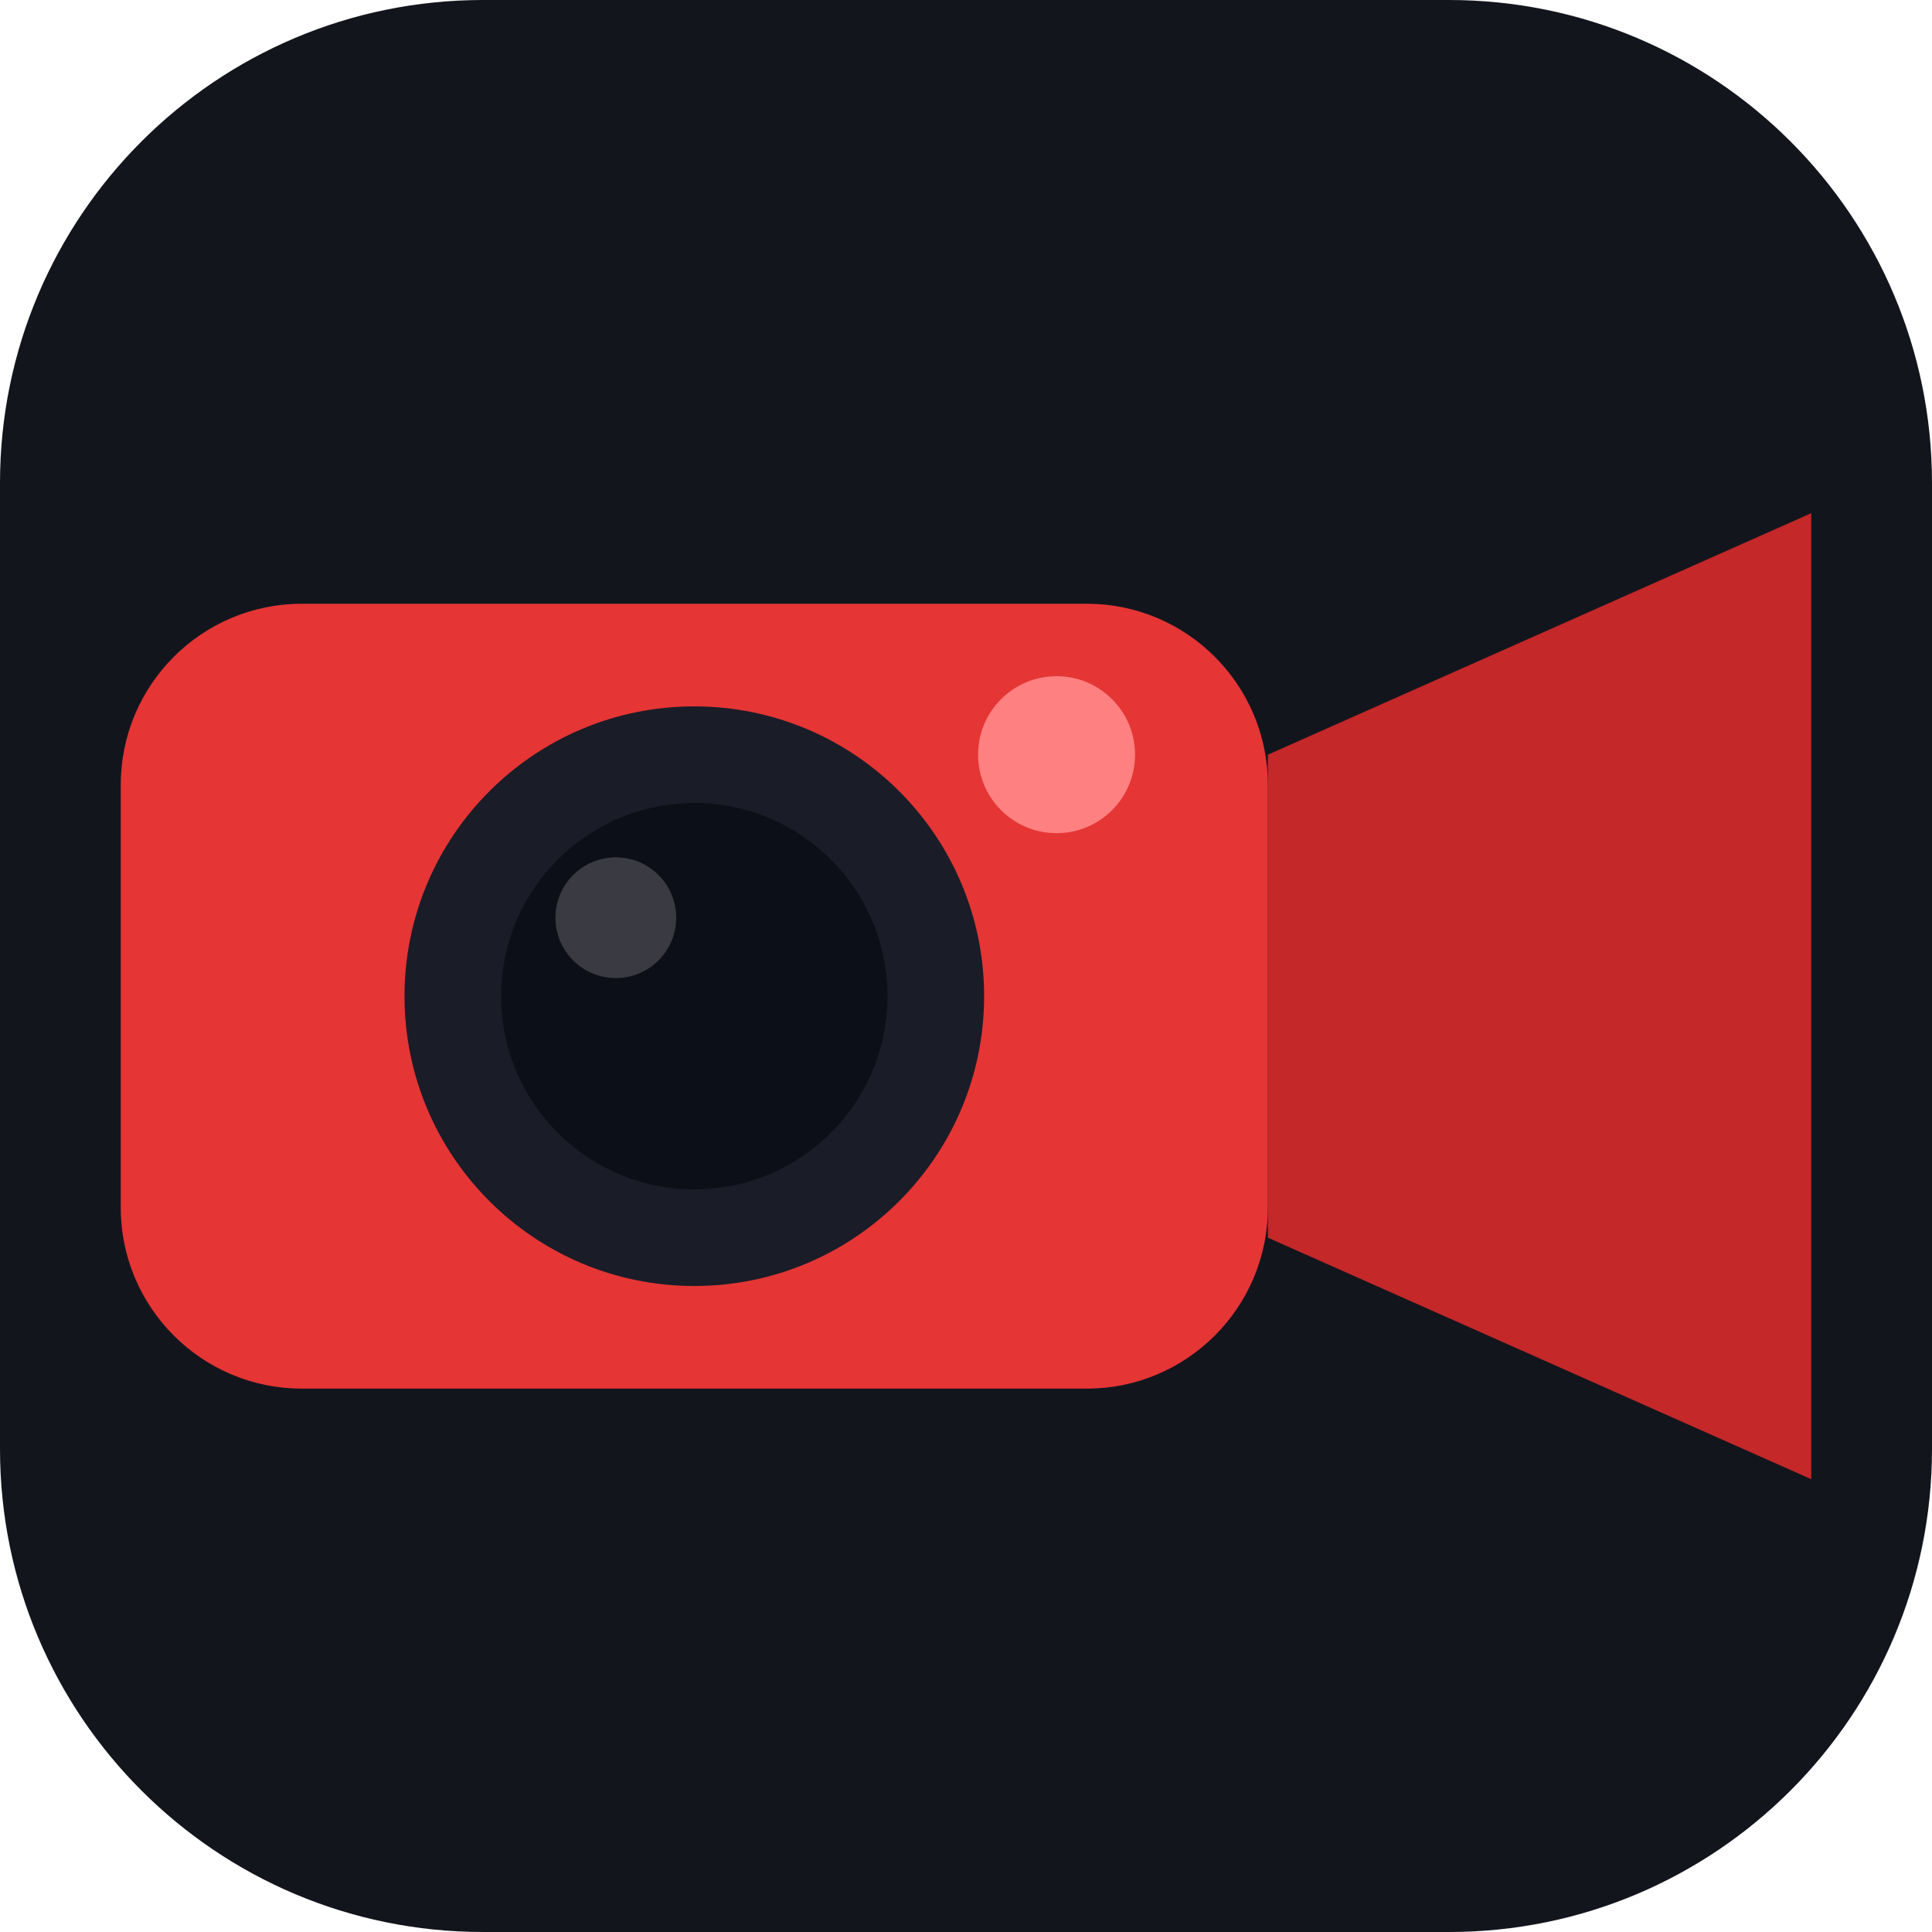
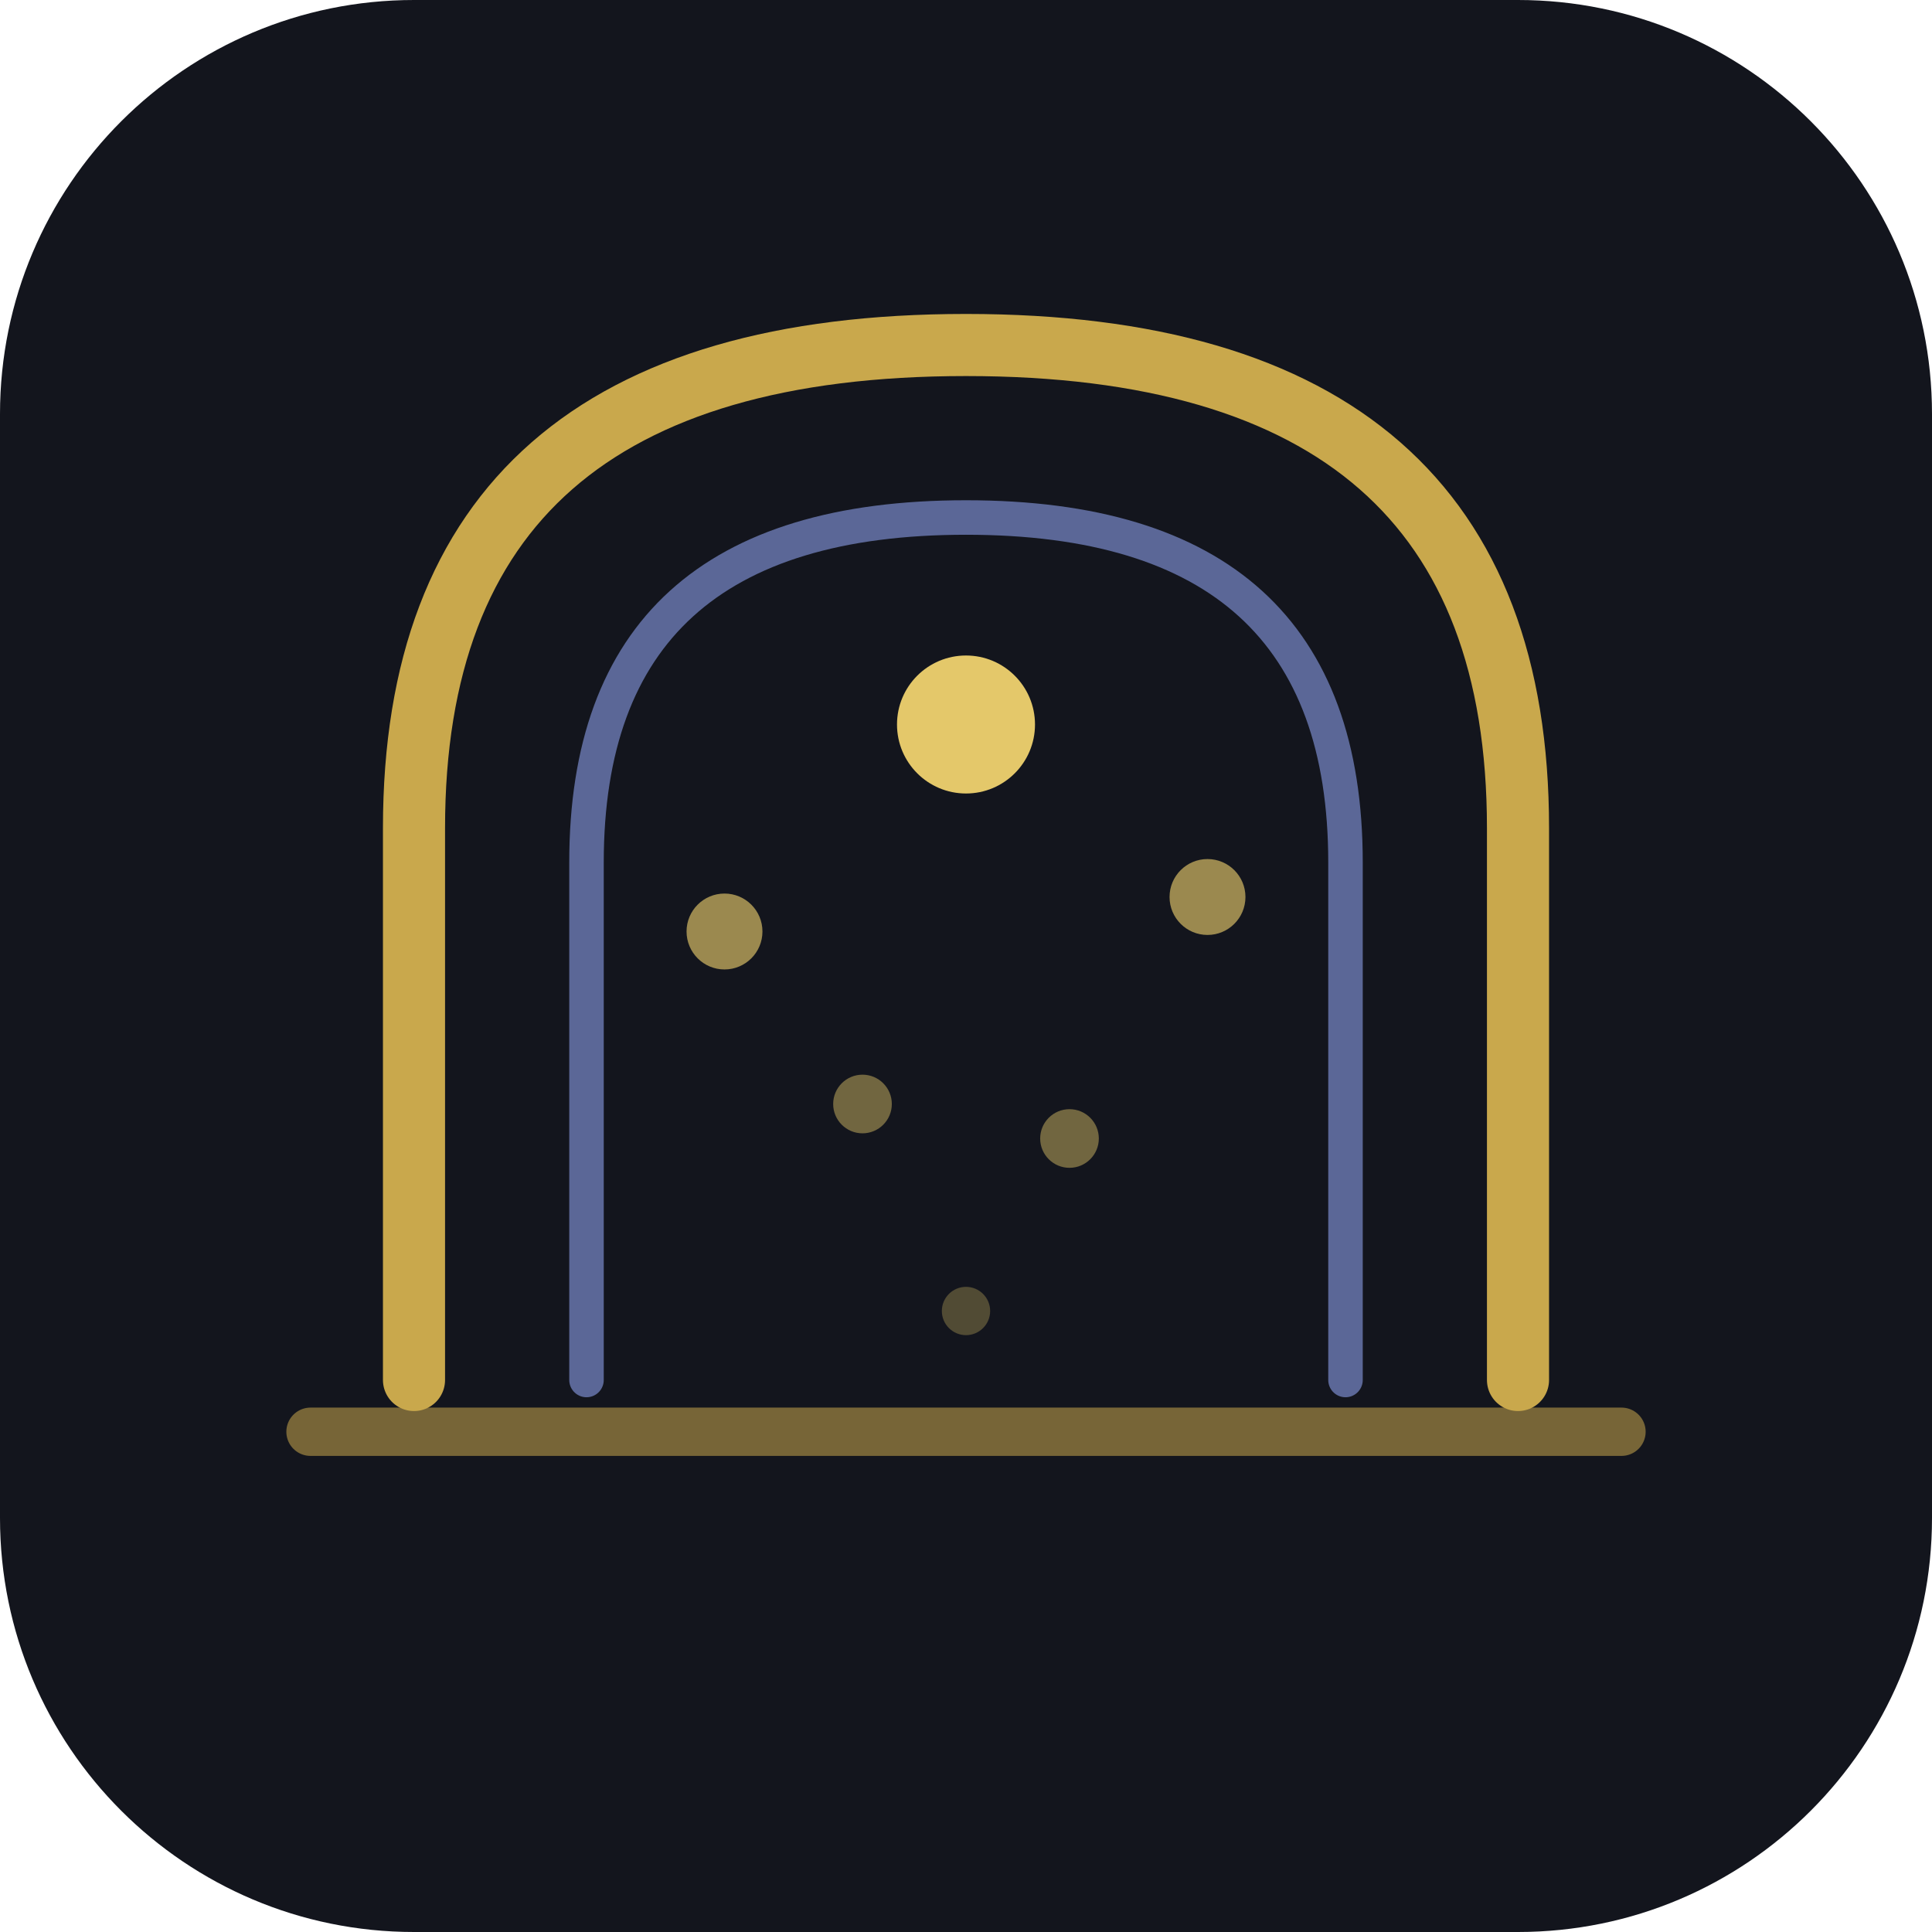
- <svg xmlns="http://www.w3.org/2000/svg" viewBox="0 0 32 32">
-   <rect width="32" height="32" rx="8" fill="#13151d" />
-   <rect x="2" y="10" width="19" height="13" rx="3" fill="#e53535" />
-   <circle cx="11.5" cy="16.5" r="4.8" fill="#1a1c27" />
-   <circle cx="11.5" cy="16.5" r="3.2" fill="#0d0f18" />
-   <circle cx="10.2" cy="15.2" r="1" fill="rgba(255,255,255,0.18)" />
-   <circle cx="17.5" cy="12.5" r="1.3" fill="#ff8080" />
-   <path d="M21 12.5 L30 8.5 L30 24.5 L21 20.5 Z" fill="#c42828" />
+ <svg xmlns="http://www.w3.org/2000/svg" viewBox="0 0 56 56" fill="none">
+   <rect width="56" height="56" rx="12" fill="#13151d" />
+   <path d="M12 40 L12 24 Q12 10 28 10 Q44 10 44 24 L44 40" stroke="#c9a84c" stroke-width="1.8" fill="none" stroke-linecap="round" />
+   <path d="M17 40 L17 25 Q17 15 28 15 Q39 15 39 25 L39 40" stroke="#8b9fe8" stroke-width="1" fill="none" stroke-linecap="round" opacity="0.6" />
+   <circle cx="28" cy="21" r="2" fill="#e4c86a" />
+   <circle cx="21" cy="27" r="1.1" fill="#e4c86a" opacity="0.65" />
+   <circle cx="35" cy="26" r="1.1" fill="#e4c86a" opacity="0.65" />
+   <circle cx="25" cy="32" r="0.85" fill="#e4c86a" opacity="0.45" />
+   <circle cx="31" cy="33" r="0.85" fill="#e4c86a" opacity="0.45" />
+   <circle cx="28" cy="38" r="0.7" fill="#e4c86a" opacity="0.3" />
+   <line x1="9" y1="41.5" x2="47" y2="41.5" stroke="#c9a84c" stroke-width="1.4" stroke-linecap="round" opacity="0.55" />
</svg>
